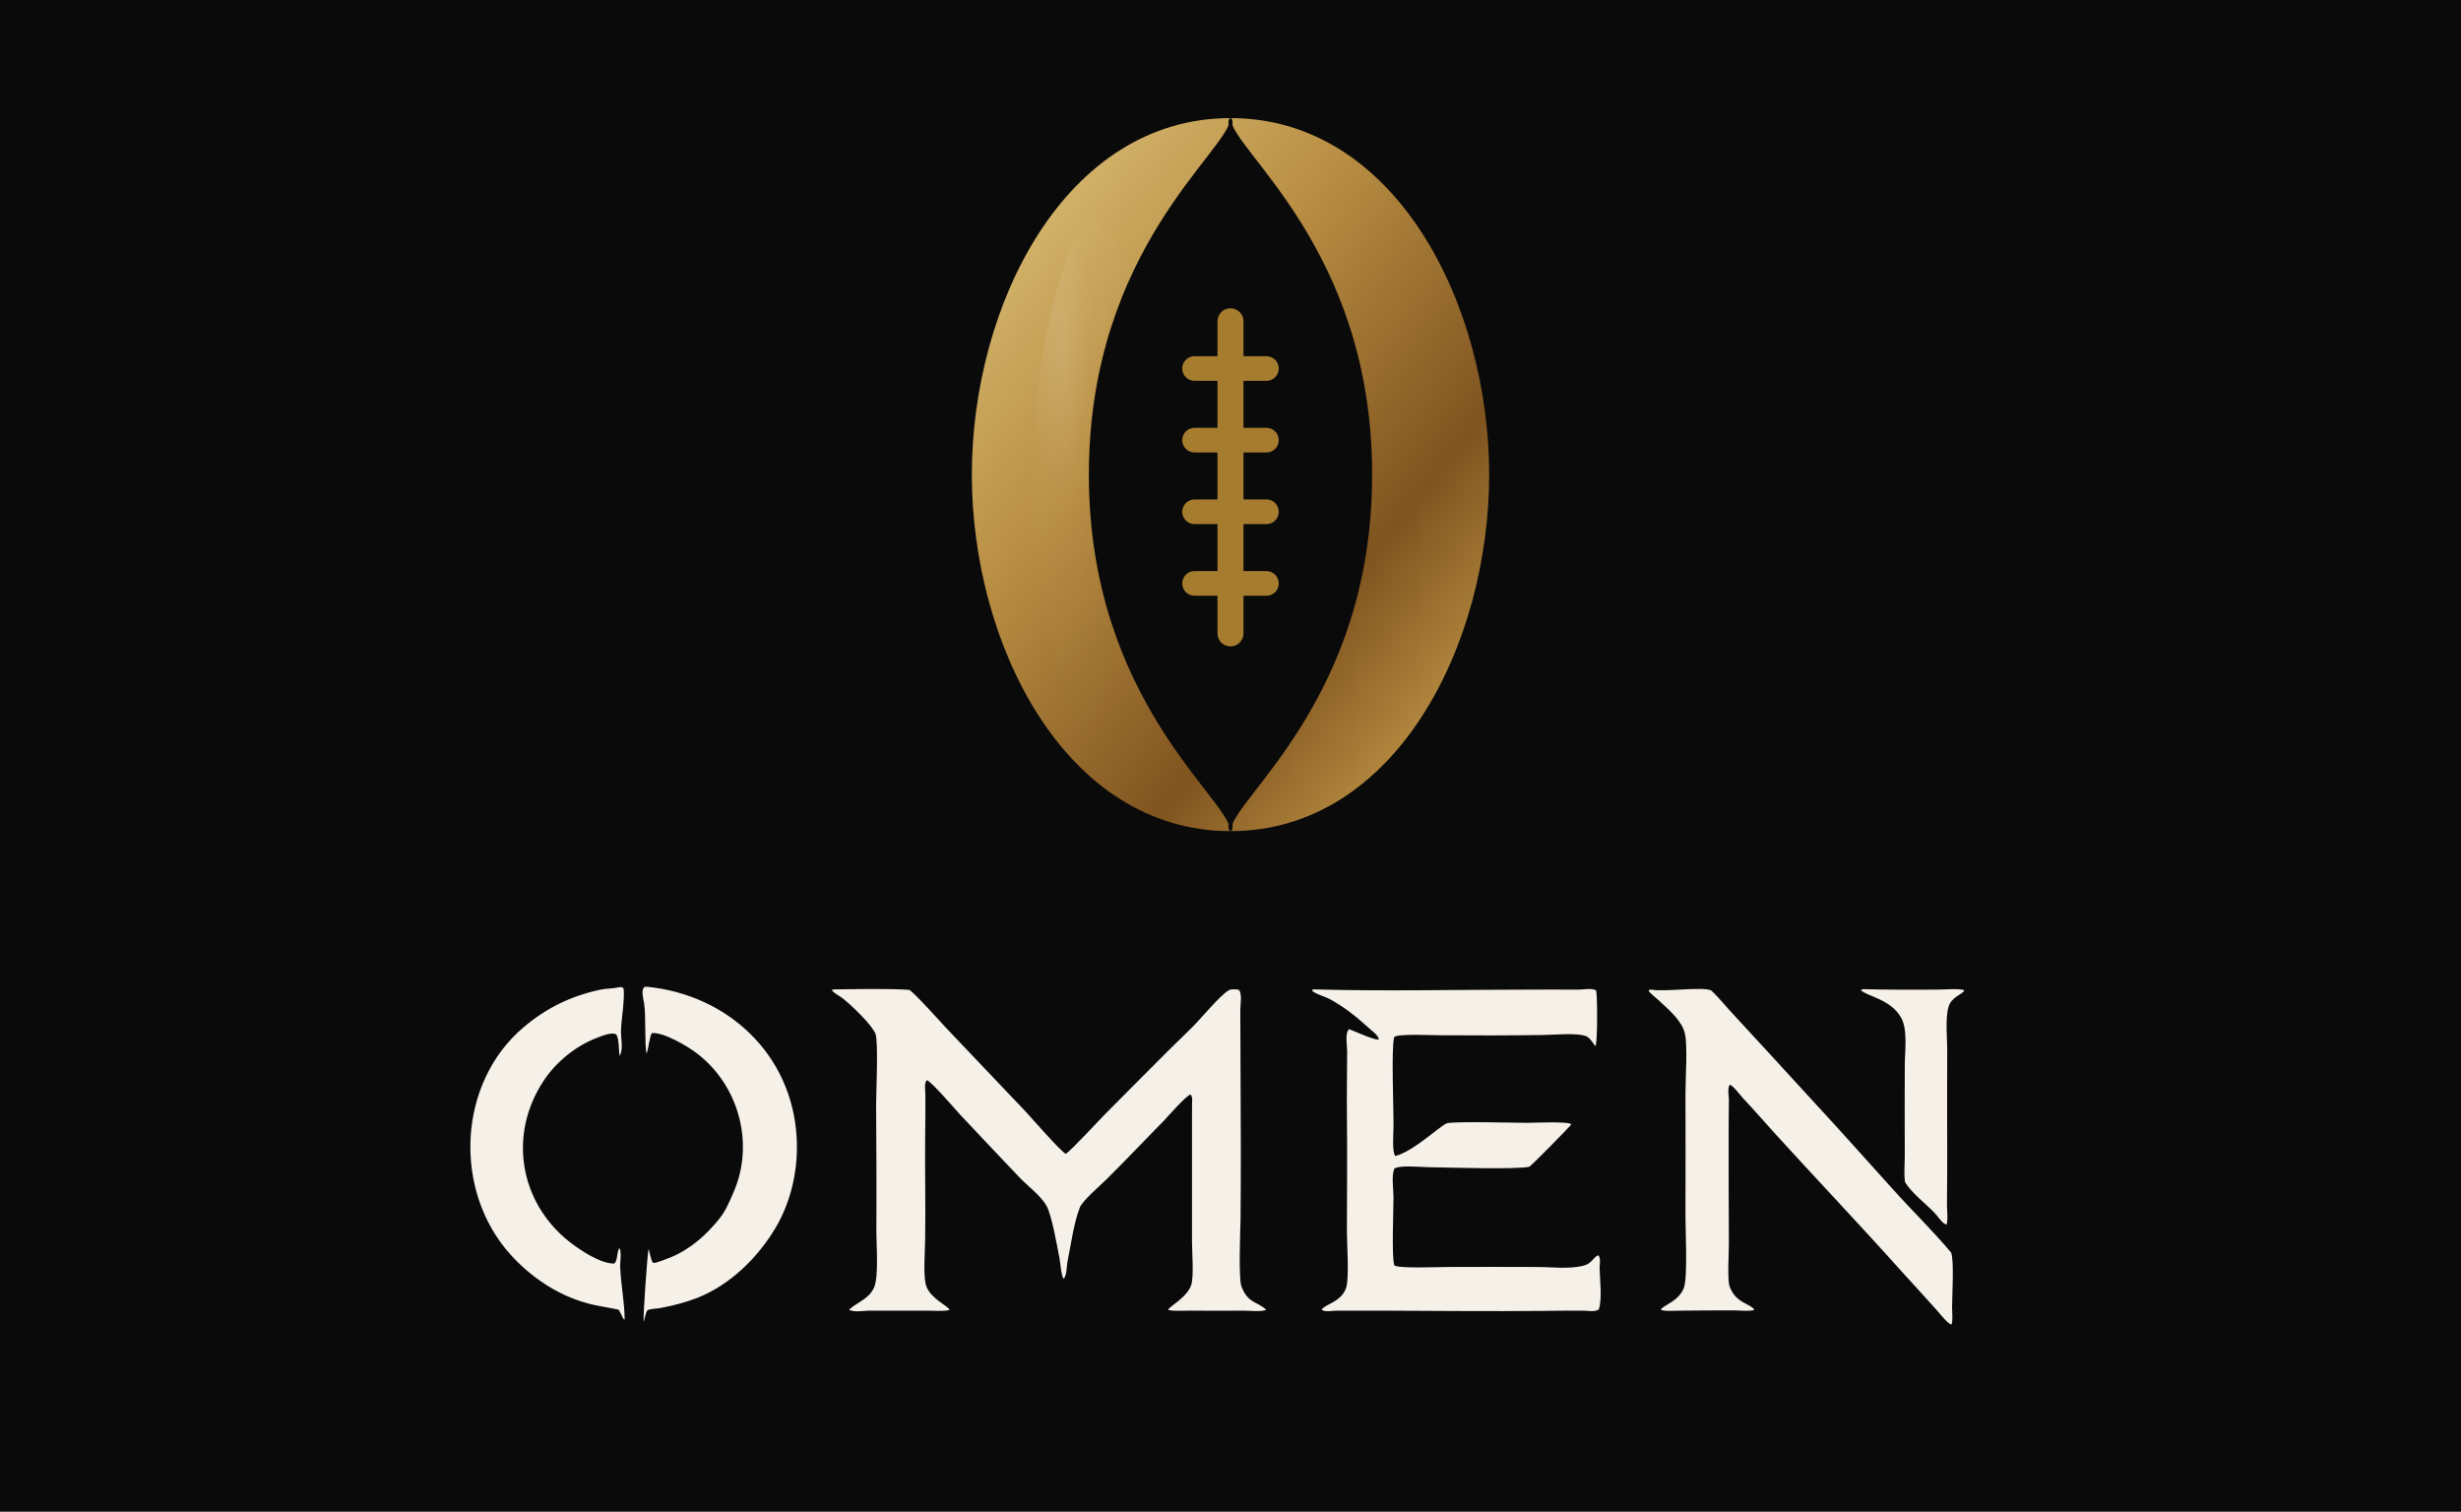
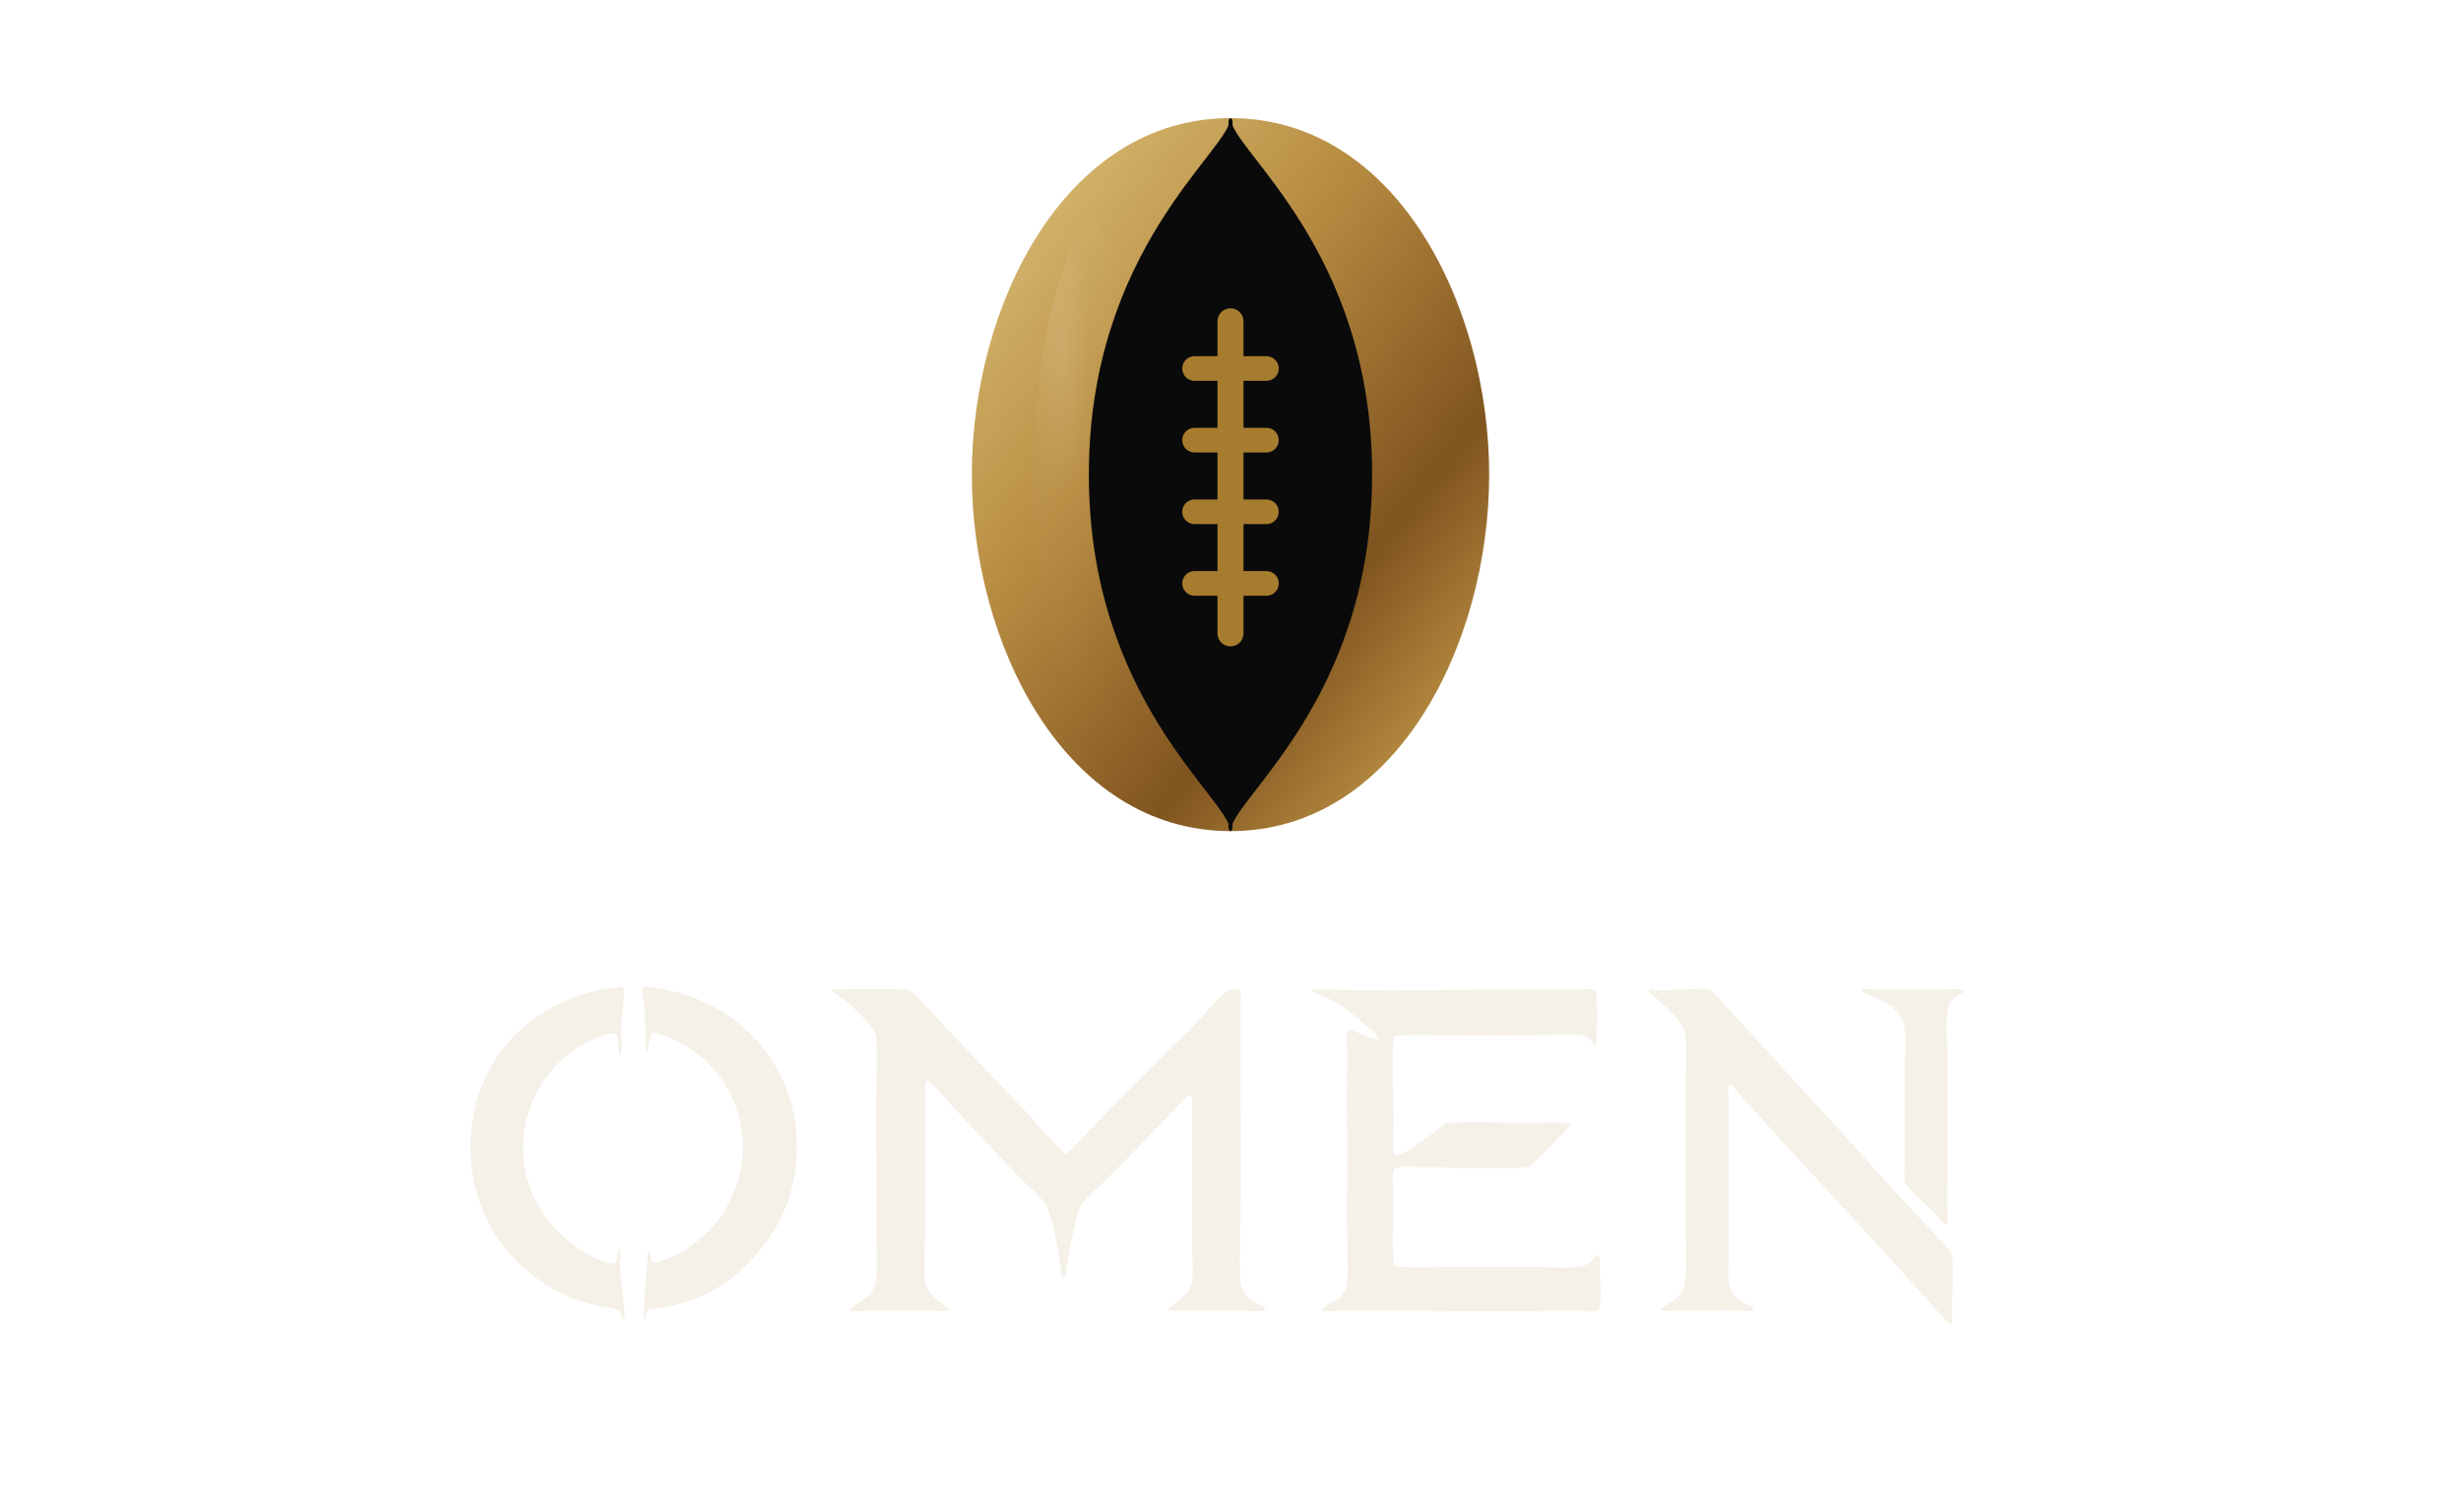
<svg xmlns="http://www.w3.org/2000/svg" width="700" height="430" viewBox="0 0 700 430" fill="none">
  <g id="omen-lockup-stacked">
-     <rect width="700" height="430" fill="#0A0A0B" />
    <g id="Omen B2 â Final Candidate">
      <path id="Outer O" d="M350 33.594C397.087 33.594 423.573 86.832 423.573 135C423.573 183.168 397.087 236.406 350 236.406C302.913 236.406 276.427 183.168 276.427 135C276.427 86.832 302.913 33.594 350 33.594Z" fill="url(#paint0_linear_103_3)" />
      <path id="Brass sheen" opacity="0.65" d="M308.886 61.523C298.066 82.148 294.099 107.5 294.099 135C294.099 162.93 298.427 188.711 309.607 209.766C314.656 205.469 318.623 200.312 322.23 194.297C313.214 176.68 309.607 156.914 309.607 135C309.607 113.516 313.214 93.32 322.23 76.133C318.623 70.117 314.296 65.391 308.886 61.523Z" fill="url(#paint1_radial_103_3)" />
      <path id="Football interior" d="M350 33.594C350.242 42.72 390.289 70.708 390.289 135C390.289 199.292 350.242 227.28 350 236.406C349.758 227.28 309.711 199.292 309.711 135C309.711 70.708 349.758 42.72 350 33.594Z" fill="#0A0A0B" />
      <path id="Apex notch top" d="M350.581 34.754C350.581 34.113 350.321 33.594 350 33.594C349.679 33.594 349.419 34.113 349.419 34.754V40.168C349.419 40.809 349.679 41.328 350 41.328C350.321 41.328 350.581 40.809 350.581 40.168V34.754Z" fill="#0A0A0B" />
      <path id="Apex notch bottom" d="M350.581 229.832C350.581 229.191 350.321 228.672 350 228.672C349.679 228.672 349.419 229.191 349.419 229.832V235.246C349.419 235.887 349.679 236.406 350 236.406C350.321 236.406 350.581 235.887 350.581 235.246V229.832Z" fill="#0A0A0B" />
      <path id="Lace spine" d="M350 91.391V180.158" stroke="#A67C2E" stroke-width="7.395" stroke-linecap="round" />
      <path id="Lace bars" d="M339.782 104.821H360.219M339.782 125.197H360.219M339.782 145.573H360.219M339.782 165.949H360.219" stroke="#A67C2E" stroke-width="7.006" stroke-linecap="round" />
    </g>
    <g id="OMEN Wordmark â Source-Faithful Vector Master">
      <path id="OMEN Wordmark â Clean Curves" d="M236.574 281.64C237.338 282.611 238.656 283.166 239.627 283.929C242.056 285.803 247.814 291.284 248.994 293.99C249.896 296.071 249.202 310.85 249.202 314.249C249.271 326.253 249.341 338.325 249.271 350.328C249.271 354.144 249.965 363.025 248.647 366.147C247.259 369.478 243.929 370.31 241.5 372.53C242.957 373.432 246.01 372.739 247.745 372.808C253.087 372.808 258.36 372.808 263.703 372.808C264.813 372.808 269.462 373.085 270.086 372.53C269.462 371.351 265.021 369.547 263.564 366.078C262.454 363.303 263.148 355.671 263.148 352.41C263.286 342.904 263.078 333.468 263.148 323.963C263.217 319.8 263.217 315.637 263.217 311.474C263.217 310.364 262.801 308.005 263.633 307.242C265.021 307.727 271.612 315.429 273.069 317.025C278.62 322.992 284.309 328.889 289.86 334.787C292.219 337.284 296.104 340.129 297.7 343.043C299.226 345.888 300.684 354.491 301.377 357.96C301.585 359.07 301.863 363.094 302.557 363.719C303.459 362.886 303.389 359.903 303.667 358.654C304.708 353.658 305.332 348.247 307.136 343.459C307.969 341.447 312.895 337.284 314.629 335.55C320.18 330.069 325.522 324.379 331.073 318.759C332.183 317.58 337.525 311.474 338.636 311.335C339.399 311.96 338.982 313.972 339.052 314.943C339.052 318.898 339.052 322.783 339.052 326.738C339.052 335.55 339.052 344.292 339.052 353.103C339.052 356.017 339.607 363.025 338.844 365.453C337.734 368.992 332.53 371.698 332.252 372.53C332.807 373.016 337.595 372.808 338.636 372.808C343.7 372.877 348.835 372.808 353.9 372.808C355.218 372.808 359.173 373.224 360.144 372.53C357.23 369.963 355.079 370.796 353.136 366.009C352.234 363.719 352.79 350.189 352.859 346.859C352.998 332.774 352.928 318.62 352.859 304.536C352.859 298.777 352.79 292.949 352.79 287.19C352.79 285.803 353.414 282.472 352.304 281.501C351.471 281.432 350.222 281.223 349.459 281.709C346.823 283.305 341.411 289.966 338.844 292.463C330.657 300.373 322.747 308.491 314.768 316.47C312.548 318.69 305.055 326.877 303.181 328.195C302.002 327.848 293.398 317.996 291.803 316.261C284.309 308.352 276.677 300.373 269.184 292.463C267.519 290.659 260.026 282.334 258.638 281.57C253.851 281.154 242.68 281.362 237.338 281.432C236.713 281.501 236.991 281.432 236.574 281.64ZM373.188 281.709C373.604 282.542 377.004 283.513 378.114 284.138C382.069 286.219 385.677 289.064 388.938 292.047C389.84 292.949 391.99 294.337 392.199 295.586C391.644 296.279 384.983 293.157 383.734 292.741C382.485 293.851 383.179 297.39 383.179 298.985C383.179 305.022 383.04 310.988 383.11 317.025C383.248 328.126 383.11 339.227 383.11 350.328C383.11 353.867 383.803 363.441 382.901 366.286C381.514 370.449 376.657 371.004 375.963 372.53C376.657 373.294 379.224 372.808 380.265 372.808C384.636 372.808 389.076 372.808 393.448 372.808C408.712 372.877 423.976 373.016 439.24 372.877C442.917 372.808 446.664 372.808 450.341 372.808C451.659 372.808 453.81 373.294 454.781 372.392C455.753 369.269 455.059 364.135 454.99 360.735C454.99 359.764 455.406 357.683 454.573 357.058C453.324 357.475 452.769 359.417 450.549 359.972C446.386 361.082 441.46 360.389 437.158 360.389C428.624 360.389 420.021 360.319 411.487 360.389C409.197 360.389 397.68 360.874 396.57 359.903C395.806 357.266 396.362 344.292 396.362 340.615C396.362 338.117 395.737 334.787 396.57 332.428C398.027 331.317 404.549 332.011 406.63 332.011C411.834 332.081 431.33 332.705 435.007 331.872C435.632 331.526 446.733 320.286 446.941 319.8C446.039 318.898 436.256 319.384 434.383 319.384C430.914 319.384 413.568 318.898 411.556 319.522C409.683 320.147 402.19 327.432 396.917 328.82C395.876 327.848 396.362 322.09 396.362 320.494C396.431 315.915 395.668 297.875 396.57 294.961C397.68 293.99 407.324 294.475 409.405 294.475C419.119 294.545 428.832 294.545 438.546 294.406C441.738 294.406 448.676 293.643 451.382 294.822C452.492 295.586 452.977 296.557 453.81 297.598C454.434 296.488 454.365 283.513 454.018 281.779C453.047 280.946 450.272 281.501 448.953 281.501C443.888 281.501 438.754 281.432 433.689 281.501C413.846 281.501 393.864 281.987 374.02 281.432C373.327 281.501 373.535 281.362 373.188 281.709ZM468.935 281.779C468.935 282.264 471.711 284.346 472.266 284.97C474.833 287.329 478.579 290.59 479.273 294.129C480.036 297.528 479.412 306.756 479.412 310.78C479.412 322.09 479.481 333.468 479.412 344.778C479.343 349.149 480.106 362.886 478.996 366.217C477.608 370.171 472.96 371.282 472.404 372.53C473.098 373.085 477.053 372.808 478.094 372.808C483.159 372.739 488.293 372.739 493.358 372.739C494.399 372.739 498.423 373.085 498.978 372.53C497.729 370.657 493.774 370.796 491.97 365.939C491.276 363.996 491.762 356.364 491.762 353.797C491.693 344.292 491.693 334.856 491.693 325.351C491.693 321.188 491.693 317.025 491.762 312.862C491.762 311.821 491.276 309.323 492.04 308.56C492.872 308.699 495.023 311.543 495.717 312.307C498.839 315.637 501.823 319.037 504.875 322.436C516.809 335.55 529.02 348.385 540.815 361.568C544.215 365.315 547.684 369.061 551.014 372.808C551.708 373.641 554.137 376.624 555.039 376.763C555.524 376.138 555.247 372.808 555.247 371.837C555.247 368.853 555.871 358.376 554.969 356.295C549.766 350.051 543.799 344.292 538.387 338.256C530.824 329.86 523.331 321.465 515.63 313.139C508.344 305.23 501.059 297.181 493.705 289.272C491.346 286.843 489.195 283.999 486.697 281.709C484.269 280.599 473.376 282.195 469.768 281.501C469.074 281.501 469.282 281.432 468.935 281.779ZM175.796 280.877C174.13 281.223 172.465 281.154 170.8 281.501C162.544 283.236 155.397 286.705 148.945 292.186C130.073 308.144 128.824 338.672 145.198 356.85C150.887 363.164 158.45 368.298 166.637 370.588C169.69 371.49 172.812 371.837 175.934 372.53C176.351 372.877 177.461 375.93 177.669 375.236C177.669 370.727 176.628 365.384 176.42 360.735C176.281 359.001 176.906 356.573 176.212 354.977C175.31 356.156 175.796 358.585 174.685 359.417C170.661 359.417 165.041 355.601 161.988 353.242C147.696 341.933 144.574 322.714 154.565 307.519C158.034 302.246 163.237 297.945 168.996 295.516C170.522 294.961 173.853 293.365 175.31 294.267C176.212 295.863 175.865 298.5 176.281 300.373C177.322 298.361 176.628 295.655 176.628 293.435C176.628 290.382 177.877 283.513 177.322 281.085C176.767 280.668 176.42 280.738 175.796 280.877ZM183.289 280.738C182.248 281.64 183.011 284.207 183.219 285.456C183.774 289.133 183.289 297.112 183.913 299.749C184.399 298.43 184.885 294.337 185.44 293.851C188.77 293.573 195.5 297.528 198.206 299.61C210.07 308.629 214.58 325.004 208.821 338.741C207.642 341.447 206.532 344.222 204.728 346.512C200.981 351.23 196.471 355.254 190.851 357.613C190.088 357.891 186.272 359.487 185.787 359.209C185.093 358.654 184.607 355.116 184.468 355.324C184.121 356.989 182.873 374.404 183.081 375.861C183.219 376.138 183.566 373.155 184.26 372.6C185.648 372.184 187.244 372.253 188.631 371.906C191.892 371.282 195.153 370.38 198.275 369.2C207.642 365.523 215.552 357.752 220.616 349.218C225.196 341.447 227.138 332.219 226.583 323.269C225.126 299.818 206.948 282.889 183.913 280.668L183.289 280.738ZM529.298 281.64C531.032 283.444 537.762 284.138 540.746 289.48C542.689 292.88 541.787 299.193 541.787 303.148C541.787 311.682 541.717 320.286 541.787 328.82C541.787 331.248 541.509 333.815 541.856 336.244C543.938 339.574 547.615 342.21 550.321 345.055C551.153 345.888 552.472 348.108 553.651 348.316C554.137 347.414 553.79 343.876 553.79 342.696C553.859 337.631 553.859 332.497 553.859 327.432C553.859 318.204 553.79 308.907 553.859 299.679C553.929 295.932 553.235 289.966 554.206 286.497C555.039 283.444 558.3 282.889 558.716 281.709C558.022 281.085 552.194 281.501 550.945 281.501C544.007 281.501 537.069 281.57 530.13 281.362C529.437 281.501 529.714 281.362 529.298 281.64Z" fill="#F5F0E8" />
    </g>
  </g>
  <defs>
    <linearGradient id="paint0_linear_103_3" x1="291.141" y1="43.734" x2="451.206" y2="174.382" gradientUnits="userSpaceOnUse">
      <stop stop-color="#D8BB73" />
      <stop offset="0.35" stop-color="#B88D42" />
      <stop offset="0.72" stop-color="#80541F" />
      <stop offset="1" stop-color="#C59A49" />
    </linearGradient>
    <radialGradient id="paint1_radial_103_3" cx="0" cy="0" r="1" gradientUnits="userSpaceOnUse" gradientTransform="translate(301.976 98.584) scale(22.5047 118.594)">
      <stop stop-color="white" stop-opacity="0.18" />
      <stop offset="0.36" stop-color="white" stop-opacity="0.035" />
      <stop offset="1" stop-color="white" stop-opacity="0" />
    </radialGradient>
  </defs>
</svg>
